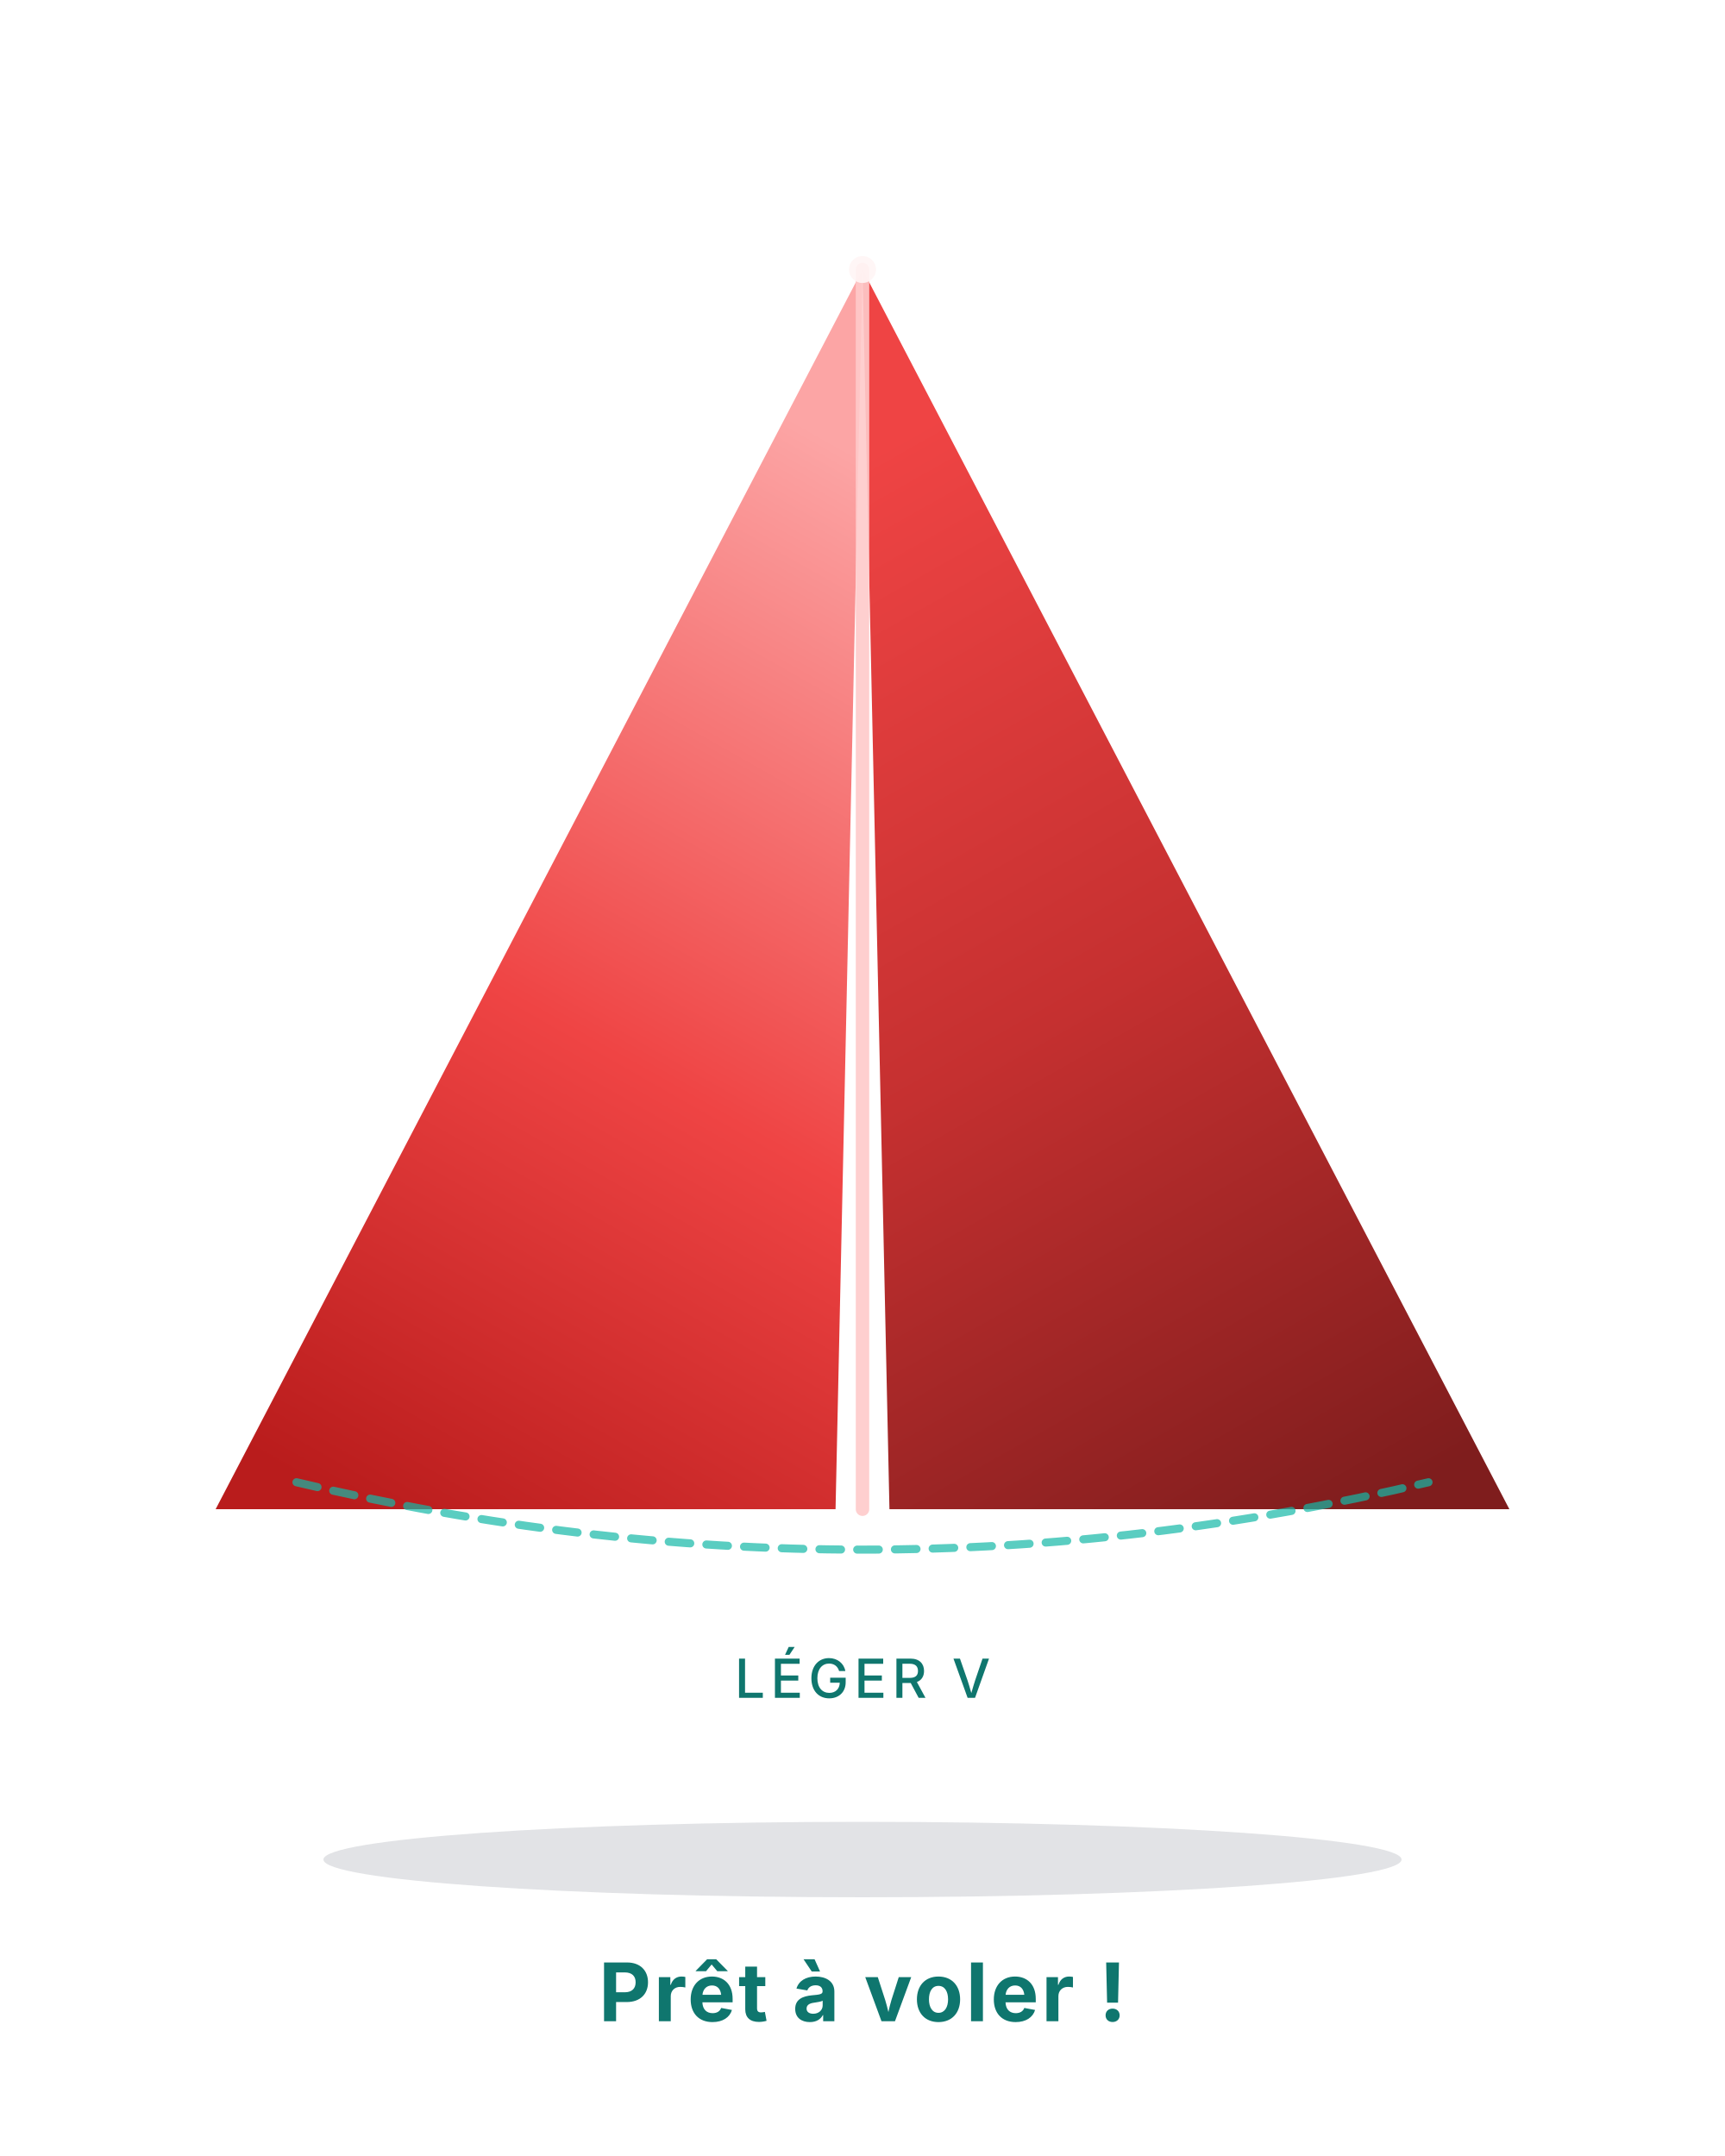
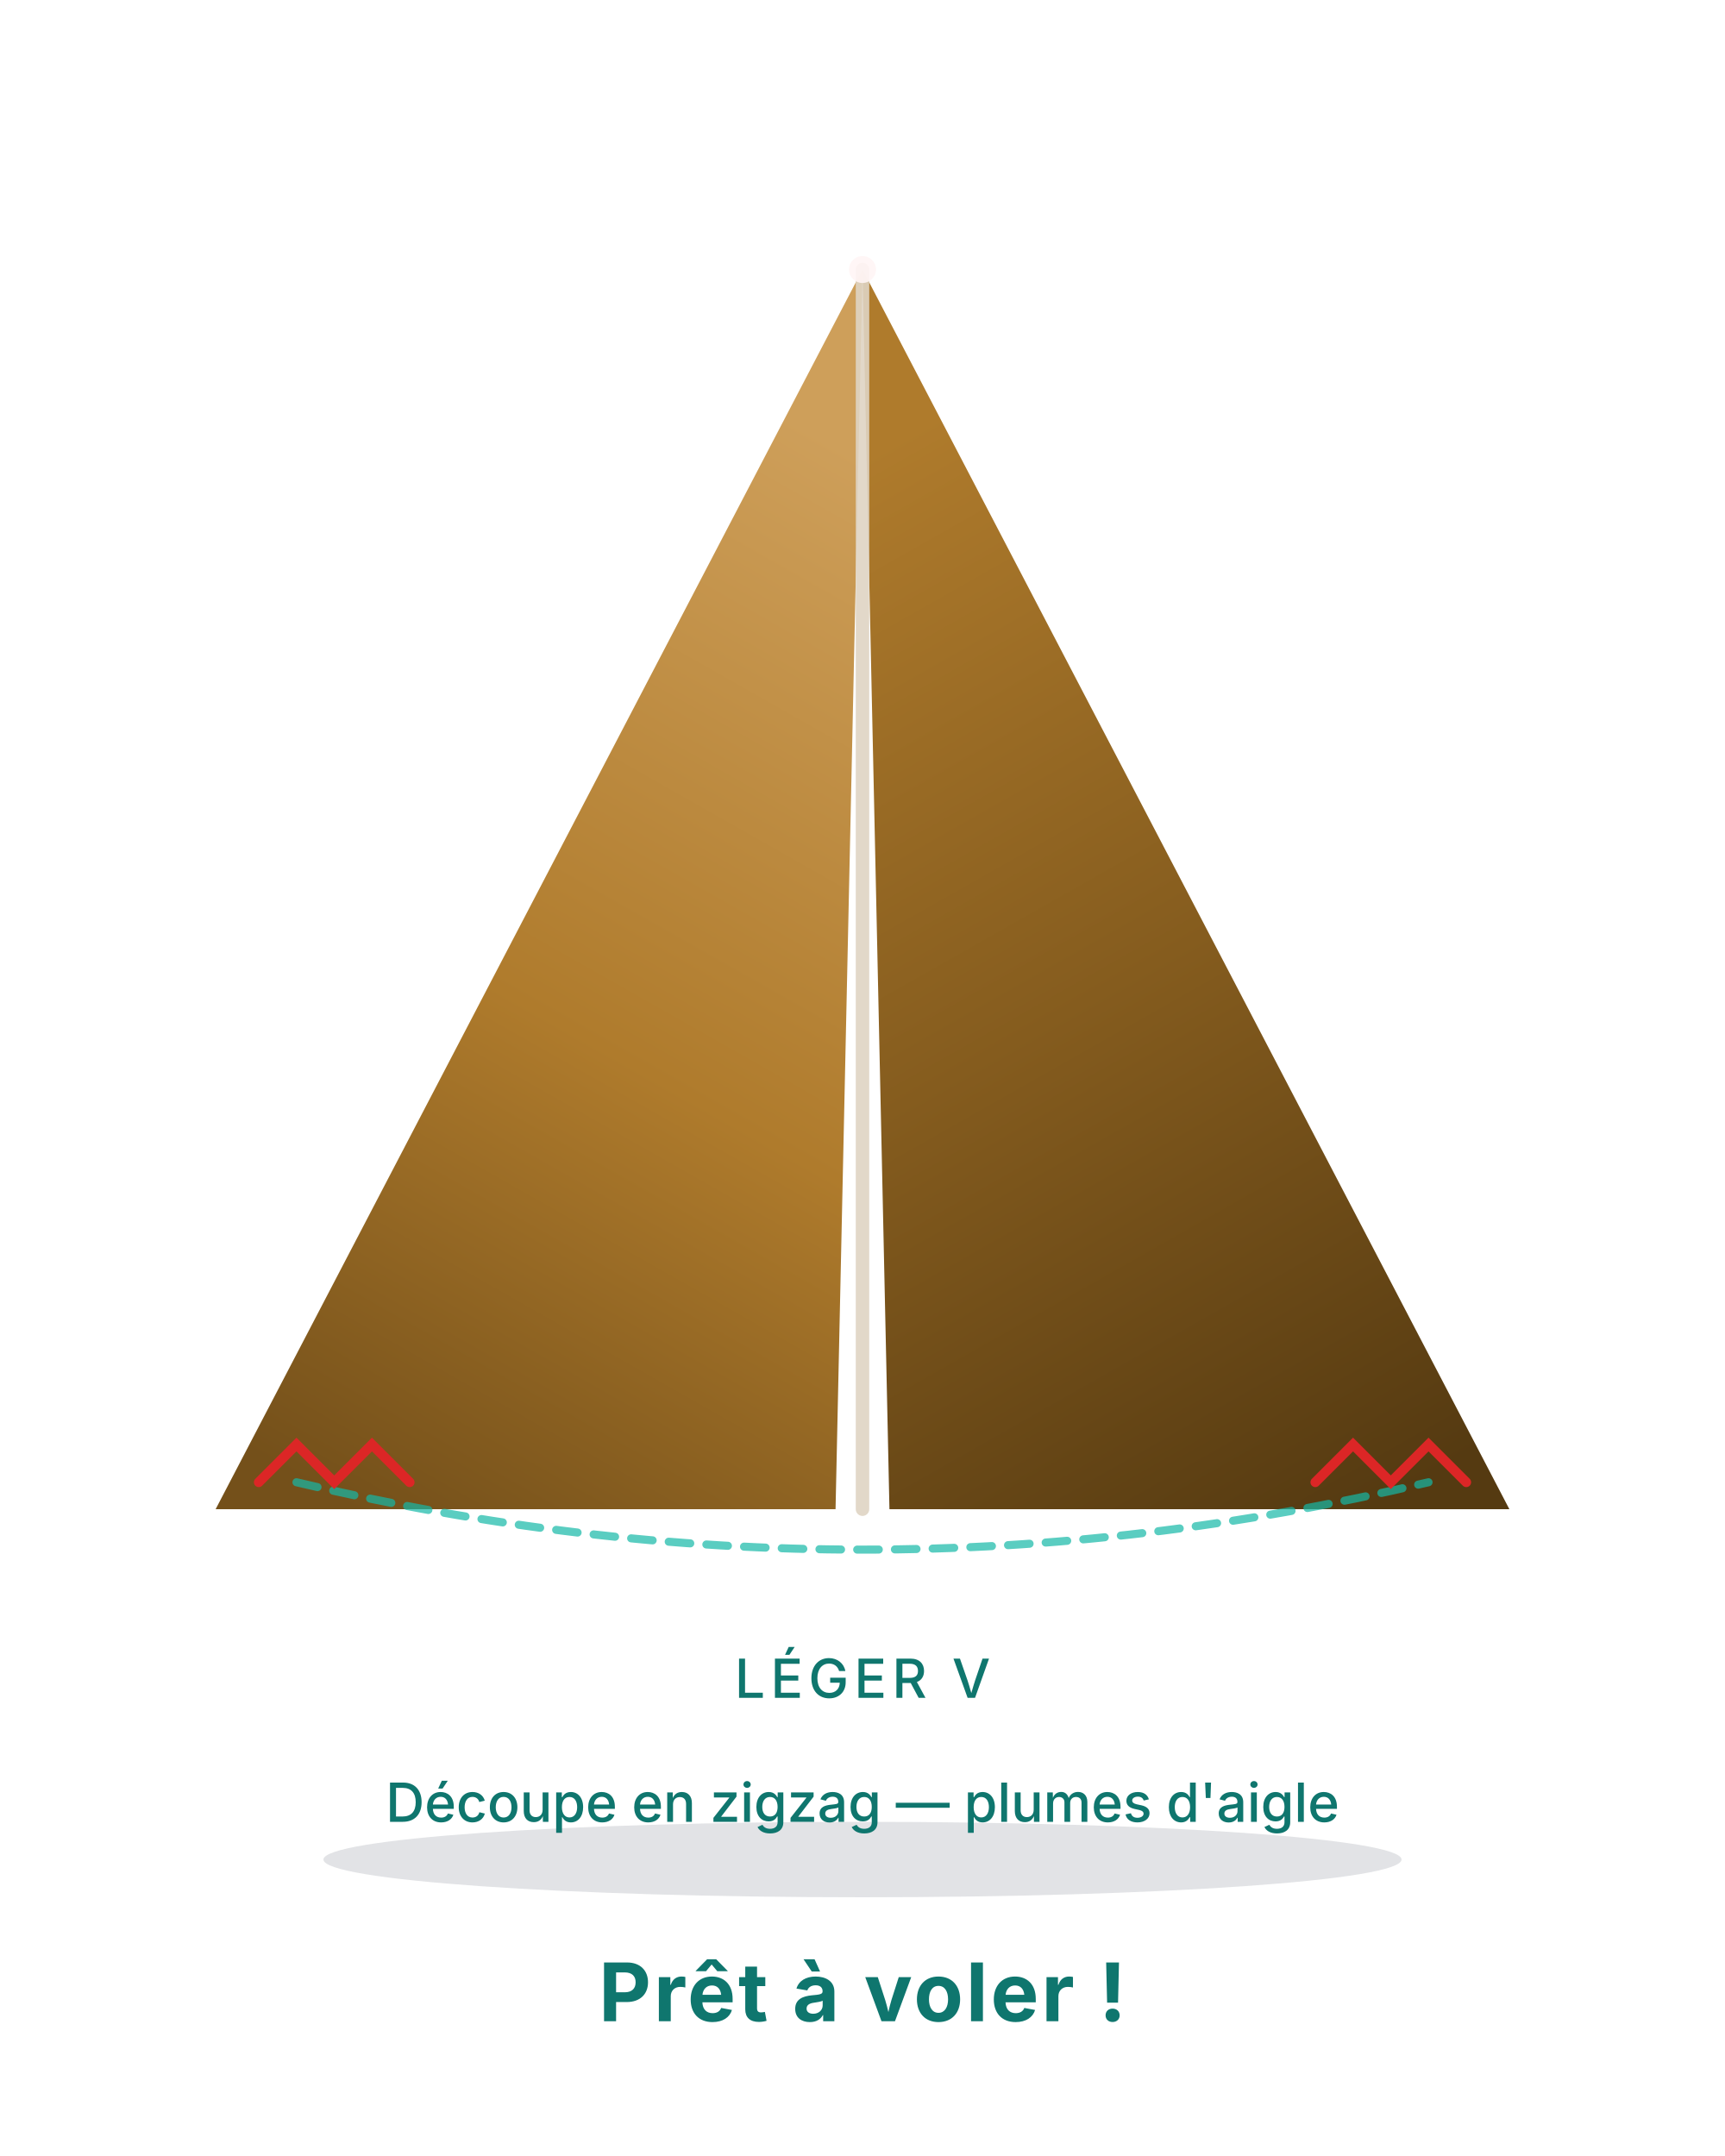
- <svg xmlns="http://www.w3.org/2000/svg" viewBox="0 0 320 400" fill="none" font-family="system-ui, -apple-system, sans-serif">
+ <svg xmlns="http://www.w3.org/2000/svg" viewBox="0 0 320 400" fill="none" font-family="system-ui,-apple-system,sans-serif">
  <defs>
    <filter id="ps" x="-10%" y="-10%" width="120%" height="120%">
      <feGaussianBlur in="SourceAlpha" stdDeviation="3" />
      <feOffset dx="0" dy="3" />
      <feComponentTransfer>
        <feFuncA type="linear" slope="0.18" />
      </feComponentTransfer>
      <feMerge>
        <feMergeNode />
        <feMergeNode in="SourceGraphic" />
      </feMerge>
    </filter>
    <marker id="arr" viewBox="0 0 10 10" refX="8" refY="5" markerWidth="6" markerHeight="6" orient="auto-start-reverse">
      <path d="M 0 0 L 10 5 L 0 10 z" fill="#6366f1" />
    </marker>
    <marker id="arrT" viewBox="0 0 10 10" refX="8" refY="5" markerWidth="6" markerHeight="6" orient="auto-start-reverse">
      <path d="M 0 0 L 10 5 L 0 10 z" fill="#14b8a6" />
    </marker>
    <linearGradient id="foldTri" x1="0" y1="0" x2="1" y2="1">
      <stop offset="0" stop-color="#fff7ed" />
      <stop offset="1" stop-color="#fed7aa" stop-opacity="0.7" />
    </linearGradient>
-   </defs>
-   <defs>
-     <linearGradient id="wL" x1="0.5" y1="0" x2="0.2" y2="1">
-       <stop offset="0" stop-color="#fca5a5" />
-       <stop offset="0.55" stop-color="#ef4444" />
-       <stop offset="1" stop-color="#b91c1c" />
+     <linearGradient id="pWingL" x1="0.5" y1="0" x2="0.2" y2="1">
+       <stop offset="0" stop-color="hsl(36, 54%, 58%)" />
+       <stop offset="0.55" stop-color="hsl(36, 60%, 43%)" />
+       <stop offset="1" stop-color="hsl(36, 63%, 28%)" />
    </linearGradient>
-     <linearGradient id="wR" x1="0.5" y1="0" x2="0.8" y2="1">
-       <stop offset="0" stop-color="#ef4444" />
-       <stop offset="0.5" stop-color="#c53030" />
-       <stop offset="1" stop-color="#7f1d1d" />
+     <linearGradient id="pWingR" x1="0.5" y1="0" x2="0.8" y2="1">
+       <stop offset="0" stop-color="hsl(36, 60%, 43%)" />
+       <stop offset="0.5" stop-color="hsl(36, 63%, 32%)" />
+       <stop offset="1" stop-color="hsl(36, 66%, 20%)" />
    </linearGradient>
  </defs>
  <ellipse cx="160" cy="345" rx="100" ry="7" fill="#1e293b" opacity="0.13" />
-   <polygon points="160,50 40,280 155,280" fill="url(#wL)" />
-   <polygon points="160,50 165,280 280,280" fill="url(#wR)" />
-   <line x1="160" y1="50" x2="160" y2="280" stroke="#fecaca" stroke-width="2.5" stroke-linecap="round" opacity="0.9" />
+   <polygon points="160,50 40,280 155,280" fill="url(#pWingL)" />
+   <polygon points="160,50 165,280 280,280" fill="url(#pWingR)" />
+   <line x1="160" y1="50" x2="160" y2="280" stroke="hsl(36, 30%, 82%)" stroke-width="2.5" stroke-linecap="round" opacity="0.9" />
  <circle cx="160" cy="50" r="2.5" fill="#fff5f5" opacity="0.9" />
  <path d="M 55 275 Q 160 300 265 275" stroke="#14b8a6" stroke-width="1.5" stroke-dasharray="4 3" fill="none" stroke-linecap="round" opacity="0.7" />
  <text x="160" y="315" text-anchor="middle" font-size="10" fill="#0f766e" font-weight="500" letter-spacing="1">LÉGER V</text>
  <text x="160" y="375" text-anchor="middle" font-size="15" font-weight="700" fill="#0f766e" letter-spacing="0.5">Prêt à voler !</text>
+   <path d="M 48 275 L 55 268 L 62 275 L 69 268 L 76 275" stroke="#dc2626" stroke-width="1.8" fill="none" stroke-linecap="round" />
+   <path d="M 244 275 L 251 268 L 258 275 L 265 268 L 272 275" stroke="#dc2626" stroke-width="1.8" fill="none" stroke-linecap="round" />
+   <text x="90" y="255" font-size="16">✂️</text>
+   <text x="252" y="255" font-size="16">✂️</text>
+   <text x="160" y="338" text-anchor="middle" font-size="10" fill="#0f766e" font-weight="500">Découpe en zigzag — plumes d'aigle</text>
</svg>
